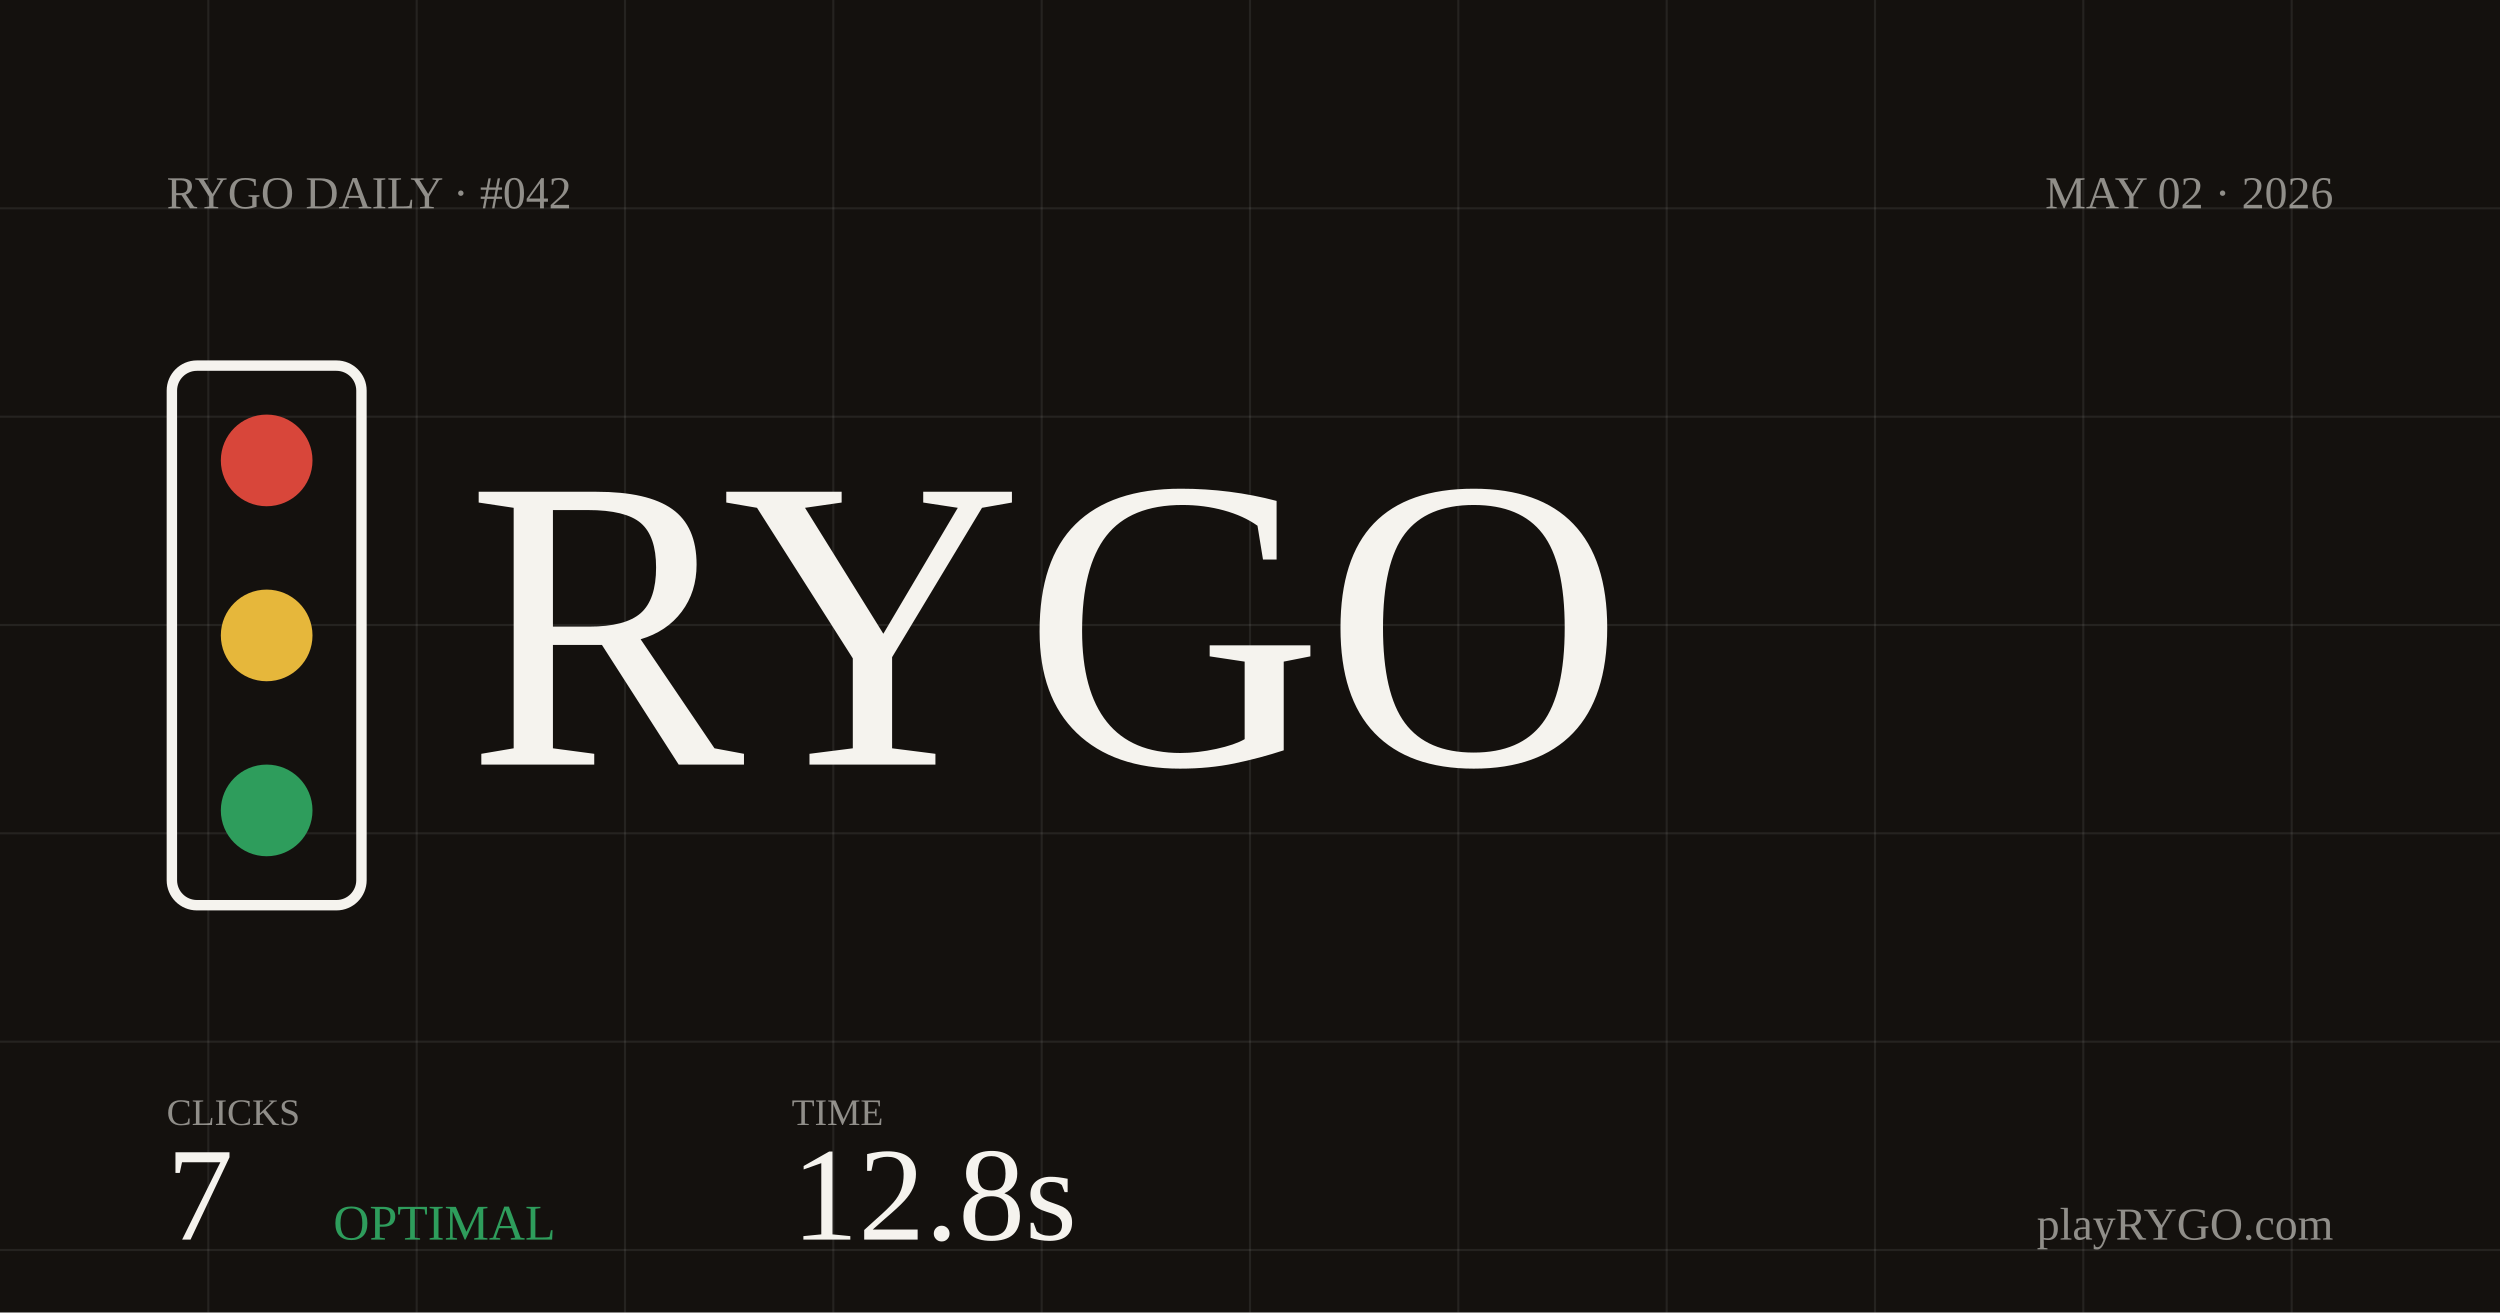
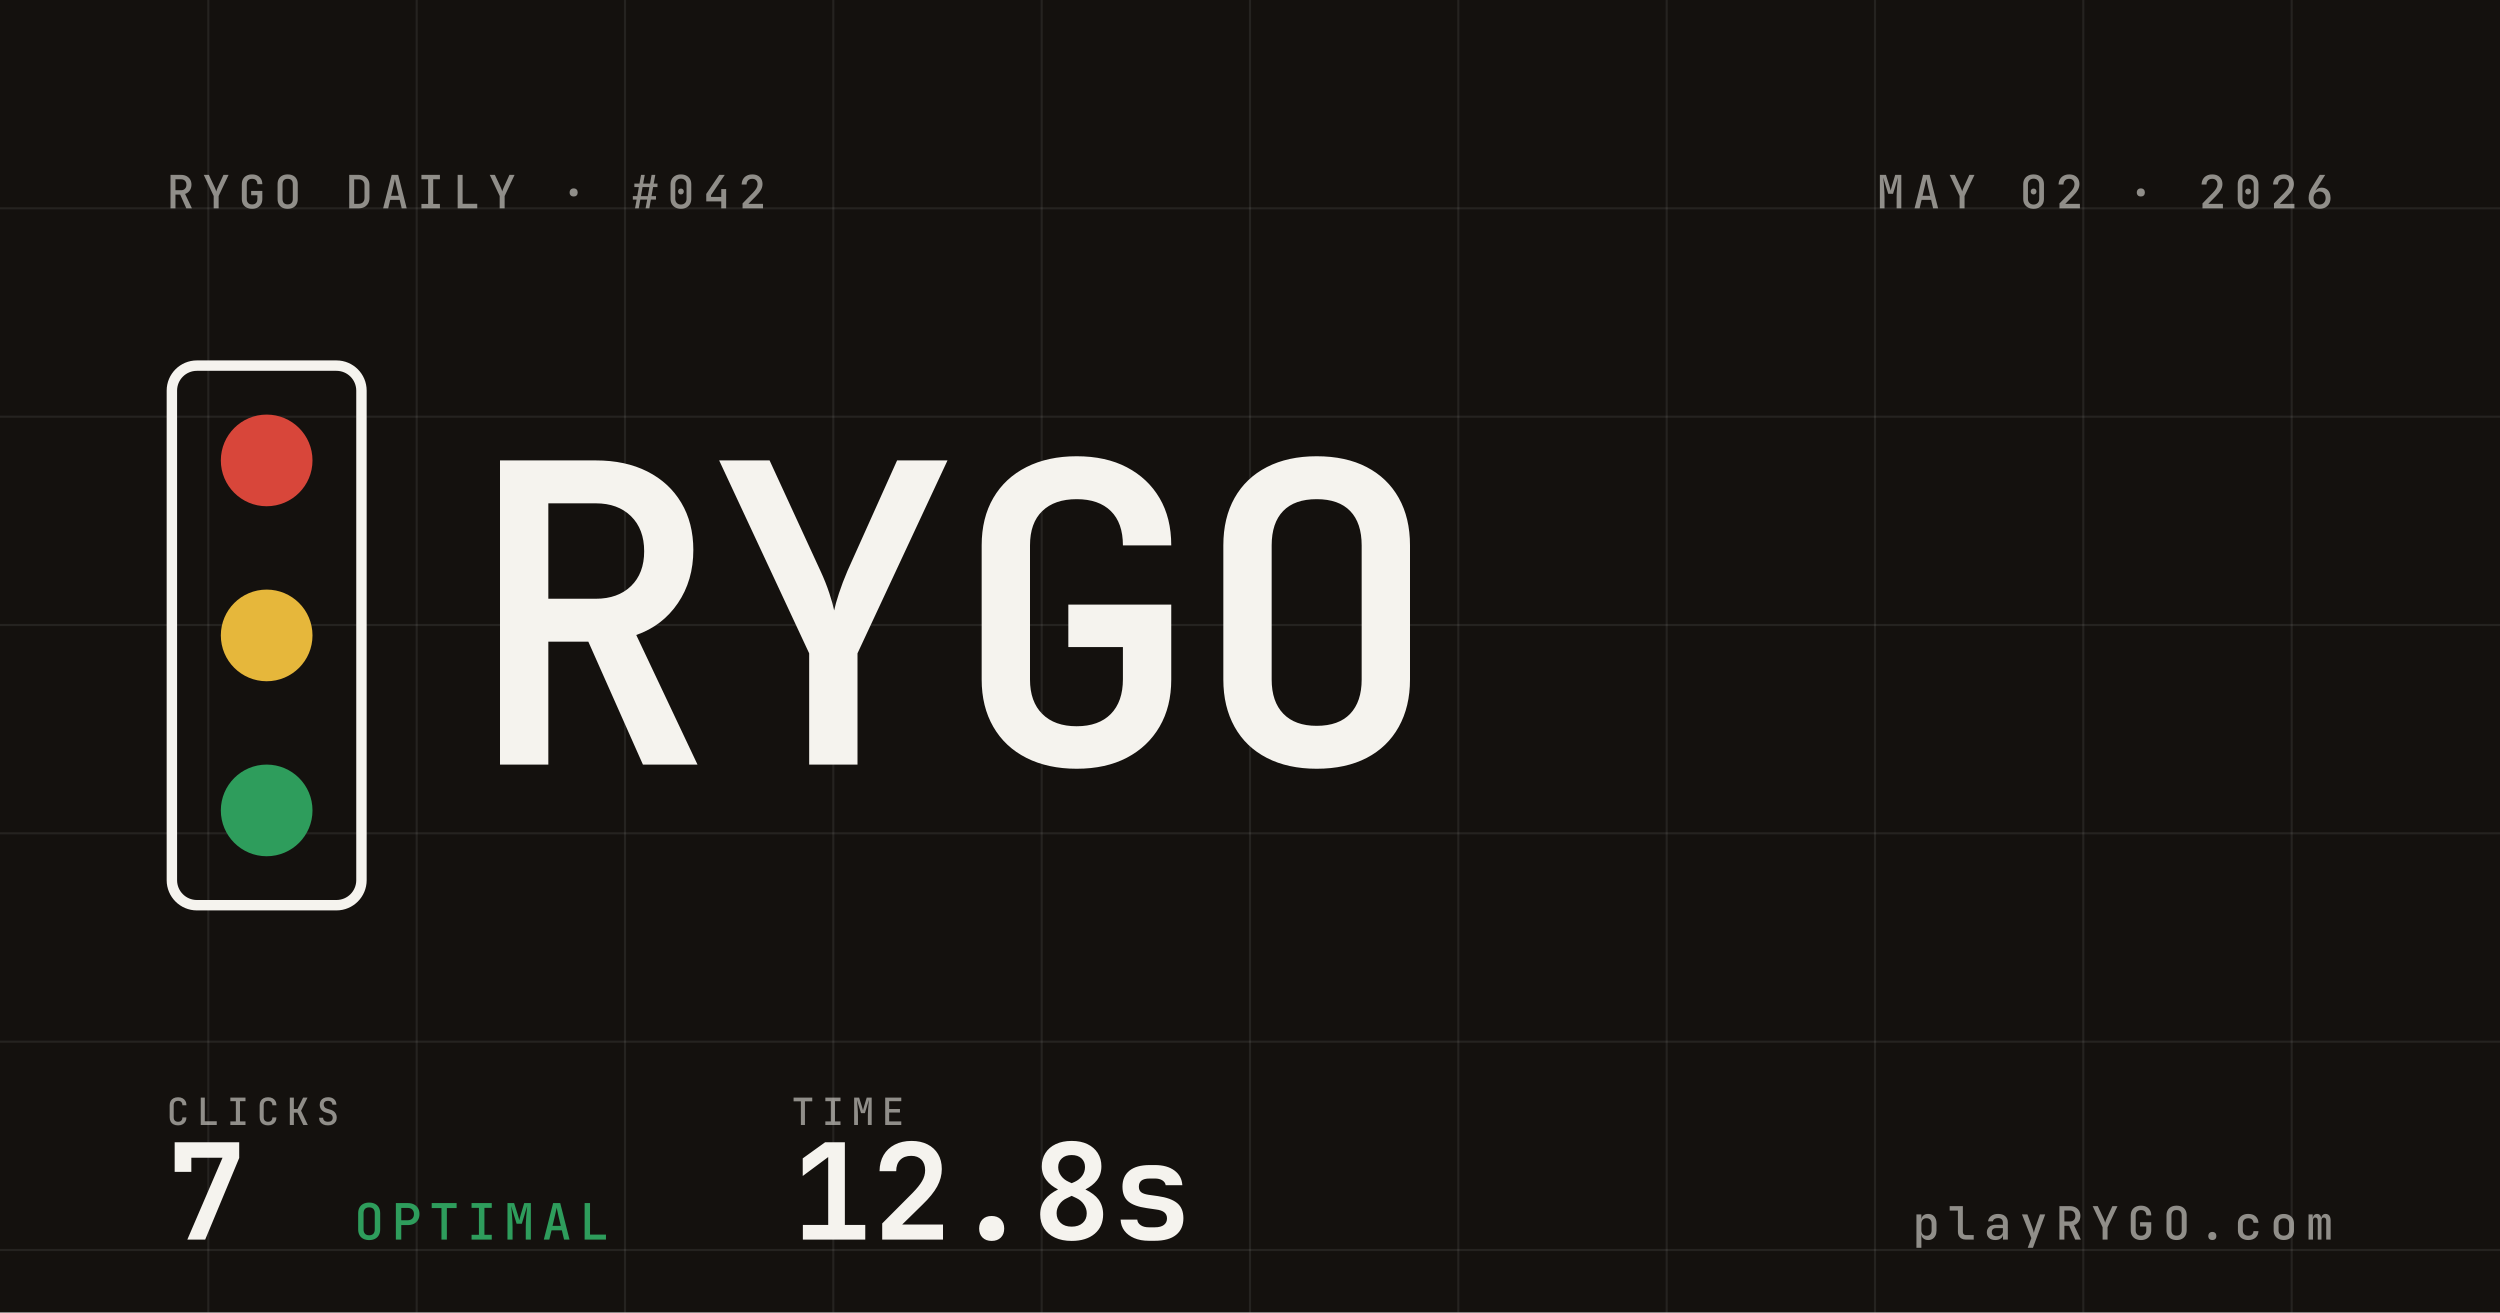
<svg xmlns="http://www.w3.org/2000/svg" viewBox="0 0 1200 630" width="1200" height="630">
  <rect width="1200" height="630" fill="#14110E" />
  <line x1="100" y1="0" x2="100" y2="630" stroke="rgba(245,243,238,0.08)" stroke-width="1" />
  <line x1="200" y1="0" x2="200" y2="630" stroke="rgba(245,243,238,0.08)" stroke-width="1" />
  <line x1="300" y1="0" x2="300" y2="630" stroke="rgba(245,243,238,0.08)" stroke-width="1" />
  <line x1="400" y1="0" x2="400" y2="630" stroke="rgba(245,243,238,0.08)" stroke-width="1" />
  <line x1="500" y1="0" x2="500" y2="630" stroke="rgba(245,243,238,0.08)" stroke-width="1" />
  <line x1="600" y1="0" x2="600" y2="630" stroke="rgba(245,243,238,0.08)" stroke-width="1" />
  <line x1="700" y1="0" x2="700" y2="630" stroke="rgba(245,243,238,0.08)" stroke-width="1" />
  <line x1="800" y1="0" x2="800" y2="630" stroke="rgba(245,243,238,0.08)" stroke-width="1" />
  <line x1="900" y1="0" x2="900" y2="630" stroke="rgba(245,243,238,0.08)" stroke-width="1" />
  <line x1="1000" y1="0" x2="1000" y2="630" stroke="rgba(245,243,238,0.08)" stroke-width="1" />
  <line x1="1100" y1="0" x2="1100" y2="630" stroke="rgba(245,243,238,0.08)" stroke-width="1" />
  <line x1="0" y1="100" x2="1200" y2="100" stroke="rgba(245,243,238,0.08)" stroke-width="1" />
  <line x1="0" y1="200" x2="1200" y2="200" stroke="rgba(245,243,238,0.08)" stroke-width="1" />
  <line x1="0" y1="300" x2="1200" y2="300" stroke="rgba(245,243,238,0.08)" stroke-width="1" />
  <line x1="0" y1="400" x2="1200" y2="400" stroke="rgba(245,243,238,0.08)" stroke-width="1" />
  <line x1="0" y1="500" x2="1200" y2="500" stroke="rgba(245,243,238,0.08)" stroke-width="1" />
  <line x1="0" y1="600" x2="1200" y2="600" stroke="rgba(245,243,238,0.08)" stroke-width="1" />
-   <text class="meta" x="80" y="100" font-size="22" fill="rgba(245,243,238,0.55)">RYGO DAILY · #042</text>
-   <text class="meta" text-anchor="end" x="1120" y="100" font-size="22" fill="rgba(245,243,238,0.55)">MAY 02 · 2026</text>
+   <path d="M84.224 100L81.848 100L81.848 83.940L86.886 83.940Q88.404 83.940 89.526 84.523Q90.648 85.106 91.275 86.162Q91.902 87.218 91.902 88.648L91.902 88.648Q91.902 90.254 91.077 91.431Q90.252 92.608 88.844 93.092L88.844 93.092L92.122 100L89.416 100L86.490 93.400L84.224 93.400L84.224 100ZM84.224 86.052L84.224 91.310L86.886 91.310Q88.074 91.310 88.778 90.595Q89.482 89.880 89.482 88.692L89.482 88.692Q89.482 87.460 88.778 86.756Q88.074 86.052 86.886 86.052L86.886 86.052L84.224 86.052Z M104.948 100L102.572 100L102.572 94.082L97.798 83.940L100.262 83.940L103.100 90.012Q103.386 90.606 103.562 91.123Q103.738 91.640 103.804 91.926L103.804 91.926Q103.848 91.640 104.035 91.123Q104.222 90.606 104.486 90.012L104.486 90.012L107.258 83.940L109.722 83.940L104.948 94.082L104.948 100Z M121.008 100.220L121.008 100.220Q119.512 100.220 118.401 99.659Q117.290 99.098 116.685 98.031Q116.080 96.964 116.080 95.534L116.080 95.534L116.080 88.406Q116.080 86.954 116.685 85.898Q117.290 84.842 118.401 84.281Q119.512 83.720 121.008 83.720L121.008 83.720Q122.504 83.720 123.604 84.292Q124.704 84.864 125.309 85.909Q125.914 86.954 125.914 88.406L125.914 88.406L123.538 88.406Q123.538 87.152 122.878 86.492Q122.218 85.832 121.008 85.832L121.008 85.832Q119.798 85.832 119.127 86.492Q118.456 87.152 118.456 88.384L118.456 88.384L118.456 95.534Q118.456 96.766 119.127 97.448Q119.798 98.130 121.008 98.130L121.008 98.130Q122.218 98.130 122.878 97.448Q123.538 96.766 123.538 95.534L123.538 95.534L123.538 93.730L120.546 93.730L120.546 91.640L125.914 91.640L125.914 95.534Q125.914 96.964 125.309 98.020Q124.704 99.076 123.604 99.648Q122.504 100.220 121.008 100.220Z M138.080 100.220L138.080 100.220Q136.584 100.220 135.495 99.659Q134.406 99.098 133.823 98.031Q133.240 96.964 133.240 95.534L133.240 95.534L133.240 88.406Q133.240 86.954 133.823 85.898Q134.406 84.842 135.495 84.281Q136.584 83.720 138.080 83.720L138.080 83.720Q139.576 83.720 140.665 84.281Q141.754 84.842 142.337 85.898Q142.920 86.954 142.920 88.384L142.920 88.384L142.920 95.534Q142.920 96.964 142.337 98.031Q141.754 99.098 140.665 99.659Q139.576 100.220 138.080 100.220ZM138.080 98.108L138.080 98.108Q139.290 98.108 139.917 97.437Q140.544 96.766 140.544 95.534L140.544 95.534L140.544 88.406Q140.544 87.152 139.917 86.492Q139.290 85.832 138.080 85.832L138.080 85.832Q136.892 85.832 136.254 86.492Q135.616 87.152 135.616 88.406L135.616 88.406L135.616 95.534Q135.616 96.766 136.254 97.437Q136.892 98.108 138.080 98.108Z  M172.114 100L167.626 100L167.626 83.940L172.114 83.940Q173.698 83.940 174.864 84.545Q176.030 85.150 176.679 86.250Q177.328 87.350 177.328 88.846L177.328 88.846L177.328 95.072Q177.328 96.546 176.679 97.668Q176.030 98.790 174.864 99.395Q173.698 100 172.114 100L172.114 100ZM170.002 86.096L170.002 97.844L172.114 97.844Q173.434 97.844 174.193 97.107Q174.952 96.370 174.952 95.072L174.952 95.072L174.952 88.846Q174.952 87.570 174.193 86.833Q173.434 86.096 172.114 86.096L172.114 86.096L170.002 86.096Z M186.326 100L183.906 100L187.998 83.940L191.122 83.940L195.214 100L192.816 100L191.848 95.930L187.294 95.930L186.326 100ZM188.834 89.308L187.734 93.972L191.386 93.972L190.286 89.330Q190.000 88.098 189.813 87.185Q189.626 86.272 189.560 85.942L189.560 85.942Q189.494 86.272 189.318 87.185Q189.142 88.098 188.834 89.308L188.834 89.308Z M211.164 100L202.276 100L202.276 97.888L205.510 97.888L205.510 86.052L202.276 86.052L202.276 83.940L211.164 83.940L211.164 86.052L207.930 86.052L207.930 97.888L211.164 97.888L211.164 100Z M229.072 100L219.678 100L219.678 83.940L222.054 83.940L222.054 97.822L229.072 97.822L229.072 100Z M242.228 100L239.852 100L239.852 94.082L235.078 83.940L237.542 83.940L240.380 90.012Q240.666 90.606 240.842 91.123Q241.018 91.640 241.084 91.926L241.084 91.926Q241.128 91.640 241.315 91.123Q241.502 90.606 241.766 90.012L241.766 90.012L244.538 83.940L247.002 83.940L242.228 94.082L242.228 100Z  M275.360 94.324L275.360 94.324Q274.480 94.324 273.952 93.807Q273.424 93.290 273.424 92.410L273.424 92.410Q273.424 91.508 273.952 90.969Q274.480 90.430 275.360 90.430L275.360 90.430Q276.262 90.430 276.779 90.969Q277.296 91.508 277.296 92.410L277.296 92.410Q277.296 93.290 276.779 93.807Q276.262 94.324 275.360 94.324Z  M306.600 100L304.818 100L305.588 95.798L303.762 95.798L303.762 94.148L305.874 94.148L306.644 89.792L304.488 89.792L304.488 88.142L306.952 88.142L307.700 83.940L309.482 83.940L308.712 88.142L312.012 88.142L312.760 83.940L314.542 83.940L313.772 88.142L315.598 88.142L315.598 89.792L313.486 89.792L312.716 94.148L314.872 94.148L314.872 95.798L312.408 95.798L311.660 100L309.878 100L310.648 95.798L307.348 95.798L306.600 100ZM308.426 89.792L307.656 94.148L310.934 94.148L311.704 89.792L308.426 89.792Z M326.840 100.220L326.840 100.220Q325.322 100.220 324.211 99.626Q323.100 99.032 322.484 97.965Q321.868 96.898 321.868 95.468L321.868 95.468L321.868 88.472Q321.868 87.020 322.473 85.964Q323.078 84.908 324.200 84.314Q325.322 83.720 326.840 83.720L326.840 83.720Q328.380 83.720 329.491 84.314Q330.602 84.908 331.207 85.964Q331.812 87.020 331.812 88.472L331.812 88.472L331.812 95.468Q331.812 96.898 331.196 97.965Q330.580 99.032 329.469 99.626Q328.358 100.220 326.840 100.220ZM326.840 98.174L326.840 98.174Q328.072 98.174 328.809 97.426Q329.546 96.678 329.546 95.468L329.546 95.468L329.546 88.472Q329.546 87.262 328.809 86.514Q328.072 85.766 326.840 85.766L326.840 85.766Q325.608 85.766 324.871 86.514Q324.134 87.262 324.134 88.472L324.134 88.472L324.134 95.468Q324.134 96.678 324.871 97.426Q325.608 98.174 326.840 98.174ZM326.840 93.334L326.840 93.334Q326.224 93.334 325.839 92.938Q325.454 92.542 325.454 91.904L325.454 91.904Q325.454 91.288 325.839 90.903Q326.224 90.518 326.840 90.518L326.840 90.518Q327.456 90.518 327.841 90.903Q328.226 91.288 328.226 91.904L328.226 91.904Q328.226 92.542 327.841 92.938Q327.456 93.334 326.840 93.334Z M348.554 100L346.200 100L346.200 96.656L339.006 96.656L339.006 93.092L345.254 83.940L347.894 83.940L341.294 93.664L341.294 94.522L346.200 94.522L346.200 90.760L348.554 90.760L348.554 100Z M366.242 100L356.430 100L356.430 97.646L361.402 92.520Q362.546 91.332 363.085 90.375Q363.624 89.418 363.624 88.472L363.624 88.472Q363.624 87.240 362.953 86.536Q362.282 85.832 361.116 85.832L361.116 85.832Q359.840 85.832 359.103 86.569Q358.366 87.306 358.366 88.582L358.366 88.582L355.990 88.582Q356.034 87.086 356.672 85.997Q357.310 84.908 358.454 84.314Q359.598 83.720 361.138 83.720L361.138 83.720Q362.612 83.720 363.712 84.292Q364.812 84.864 365.406 85.898Q366.000 86.932 366.000 88.340L366.000 88.340Q366.000 89.770 365.263 91.134Q364.526 92.498 362.854 94.170L362.854 94.170L359.224 97.844L366.242 97.844L366.242 100Z" fill="rgba(245,243,238,0.55)" />
+   <g transform="translate(900.88, 100)">
+     <path d="M3.696 0L1.452 0L1.452-16.060L4.378-16.060L5.984-10.912Q6.226-10.186 6.402-9.515Q6.578-8.844 6.644-8.514L6.644-8.514Q6.732-8.844 6.897-9.515Q7.062-10.186 7.282-10.912L7.282-10.912L8.822-16.060L11.748-16.060L11.748 0L9.504 0L9.504-5.412Q9.504-6.446 9.559-7.711Q9.614-8.976 9.724-10.263Q9.834-11.550 9.944-12.727Q10.054-13.904 10.142-14.784L10.142-14.784L7.766-6.974L5.478-6.974L3.058-14.784Q3.168-13.926 3.278-12.793Q3.388-11.660 3.476-10.384Q3.564-9.108 3.630-7.821Q3.696-6.534 3.696-5.412L3.696-5.412L3.696 0Z M20.526 0L18.106 0L22.198-16.060L25.322-16.060L29.414 0L27.016 0L26.048-4.070L21.494-4.070L20.526 0ZM23.034-10.692L21.934-6.028L25.586-6.028L24.486-10.670Q24.200-11.902 24.013-12.815Q23.826-13.728 23.760-14.058L23.760-14.058Q23.694-13.728 23.518-12.815Q23.342-11.902 23.034-10.692L23.034-10.692Z M42.108 0L39.732 0L39.732-5.918L34.958-16.060L37.422-16.060L40.260-9.988Q40.546-9.394 40.722-8.877Q40.898-8.360 40.964-8.074L40.964-8.074Q41.008-8.360 41.195-8.877Q41.382-9.394 41.646-9.988L41.646-9.988L44.418-16.060L46.882-16.060L42.108-5.918L42.108 0Z  M75.240 0.220L75.240 0.220Q73.722 0.220 72.611-0.374Q71.500-0.968 70.884-2.035Q70.268-3.102 70.268-4.532L70.268-4.532L70.268-11.528Q70.268-12.980 70.873-14.036Q71.478-15.092 72.600-15.686Q73.722-16.280 75.240-16.280L75.240-16.280Q76.780-16.280 77.891-15.686Q79.002-15.092 79.607-14.036Q80.212-12.980 80.212-11.528L80.212-11.528L80.212-4.532Q80.212-3.102 79.596-2.035Q78.980-0.968 77.869-0.374Q76.758 0.220 75.240 0.220ZM75.240-1.826L75.240-1.826Q76.472-1.826 77.209-2.574Q77.946-3.322 77.946-4.532L77.946-4.532L77.946-11.528Q77.946-12.738 77.209-13.486Q76.472-14.234 75.240-14.234L75.240-14.234Q74.008-14.234 73.271-13.486Q72.534-12.738 72.534-11.528L72.534-11.528L72.534-4.532Q72.534-3.322 73.271-2.574Q74.008-1.826 75.240-1.826ZM75.240-6.666L75.240-6.666Q74.624-6.666 74.239-7.062Q73.854-7.458 73.854-8.096L73.854-8.096Q73.854-8.712 74.239-9.097Q74.624-9.482 75.240-9.482L75.240-9.482Q75.856-9.482 76.241-9.097Q76.626-8.712 76.626-8.096L76.626-8.096Q76.626-7.458 76.241-7.062Q75.856-6.666 75.240-6.666Z M97.482 0L87.670 0L87.670-2.354L92.642-7.480Q93.786-8.668 94.325-9.625Q94.864-10.582 94.864-11.528L94.864-11.528Q94.864-12.760 94.193-13.464Q93.522-14.168 92.356-14.168L92.356-14.168Q91.080-14.168 90.343-13.431Q89.606-12.694 89.606-11.418L89.606-11.418L87.230-11.418Q87.274-12.914 87.912-14.003Q88.550-15.092 89.694-15.686Q90.838-16.280 92.378-16.280L92.378-16.280Q93.852-16.280 94.952-15.708Q96.052-15.136 96.646-14.102Q97.240-13.068 97.240-11.660L97.240-11.660Q97.240-10.230 96.503-8.866Q95.766-7.502 94.094-5.830L94.094-5.830L90.464-2.156L97.482-2.156L97.482 0Z  M126.720-5.676L126.720-5.676Q125.840-5.676 125.312-6.193Q124.784-6.710 124.784-7.590L124.784-7.590Q124.784-8.492 125.312-9.031Q125.840-9.570 126.720-9.570L126.720-9.570Q127.622-9.570 128.139-9.031Q128.656-8.492 128.656-7.590L128.656-7.590Q128.656-6.710 128.139-6.193Q127.622-5.676 126.720-5.676Z  M166.122 0L156.310 0L156.310-2.354L161.282-7.480Q162.426-8.668 162.965-9.625Q163.504-10.582 163.504-11.528L163.504-11.528Q163.504-12.760 162.833-13.464Q162.162-14.168 160.996-14.168L160.996-14.168Q159.720-14.168 158.983-13.431Q158.246-12.694 158.246-11.418L158.246-11.418L155.870-11.418Q155.914-12.914 156.552-14.003Q157.190-15.092 158.334-15.686Q159.478-16.280 161.018-16.280L161.018-16.280Q162.492-16.280 163.592-15.708Q164.692-15.136 165.286-14.102Q165.880-13.068 165.880-11.660L165.880-11.660Q165.880-10.230 165.143-8.866Q164.406-7.502 162.734-5.830L162.734-5.830L159.104-2.156L166.122-2.156L166.122 0Z M178.200 0.220L178.200 0.220Q176.682 0.220 175.571-0.374Q174.460-0.968 173.844-2.035Q173.228-3.102 173.228-4.532L173.228-4.532L173.228-11.528Q173.228-12.980 173.833-14.036Q174.438-15.092 175.560-15.686Q176.682-16.280 178.200-16.280L178.200-16.280Q179.740-16.280 180.851-15.686Q181.962-15.092 182.567-14.036Q183.172-12.980 183.172-11.528L183.172-11.528L183.172-4.532Q183.172-3.102 182.556-2.035Q181.940-0.968 180.829-0.374Q179.718 0.220 178.200 0.220ZM178.200-1.826L178.200-1.826Q179.432-1.826 180.169-2.574Q180.906-3.322 180.906-4.532L180.906-4.532L180.906-11.528Q180.906-12.738 180.169-13.486Q179.432-14.234 178.200-14.234L178.200-14.234Q176.968-14.234 176.231-13.486Q175.494-12.738 175.494-11.528L175.494-11.528L175.494-4.532Q175.494-3.322 176.231-2.574Q176.968-1.826 178.200-1.826ZM178.200-6.666L178.200-6.666Q177.584-6.666 177.199-7.062Q176.814-7.458 176.814-8.096L176.814-8.096Q176.814-8.712 177.199-9.097Q177.584-9.482 178.200-9.482L178.200-9.482Q178.816-9.482 179.201-9.097Q179.586-8.712 179.586-8.096L179.586-8.096Q179.586-7.458 179.201-7.062Q178.816-6.666 178.200-6.666Z M200.442 0L190.630 0L190.630-2.354L195.602-7.480Q196.746-8.668 197.285-9.625Q197.824-10.582 197.824-11.528L197.824-11.528Q197.824-12.760 197.153-13.464Q196.482-14.168 195.316-14.168L195.316-14.168Q194.040-14.168 193.303-13.431Q192.566-12.694 192.566-11.418L192.566-11.418L190.190-11.418Q190.234-12.914 190.872-14.003Q191.510-15.092 192.654-15.686Q193.798-16.280 195.338-16.280L195.338-16.280Q196.812-16.280 197.912-15.708Q199.012-15.136 199.606-14.102Q200.200-13.068 200.200-11.660L200.200-11.660Q200.200-10.230 199.463-8.866Q198.726-7.502 197.054-5.830L197.054-5.830L193.424-2.156L200.442-2.156L200.442 0Z M212.542 0.220L212.542 0.220Q210.958 0.220 209.770-0.440Q208.582-1.100 207.922-2.299Q207.262-3.498 207.262-5.060L207.262-5.060Q207.262-6.248 207.625-7.447Q207.988-8.646 208.670-9.746L208.670-9.746L212.586-16.060L215.226-16.060L210.562-8.668L210.672-8.602Q211.112-9.240 211.849-9.581Q212.586-9.922 213.488-9.922L213.488-9.922Q214.786-9.922 215.754-9.306Q216.722-8.690 217.250-7.579Q217.778-6.468 217.778-4.950L217.778-4.950Q217.778-3.410 217.118-2.244Q216.458-1.078 215.292-0.429Q214.126 0.220 212.542 0.220ZM212.520-1.826L212.520-1.826Q213.840-1.826 214.632-2.684Q215.424-3.542 215.424-4.950L215.424-4.950Q215.424-6.358 214.632-7.216Q213.840-8.074 212.520-8.074L212.520-8.074Q211.200-8.074 210.408-7.216Q209.616-6.358 209.616-4.950L209.616-4.950Q209.616-3.542 210.408-2.684Q211.200-1.826 212.520-1.826Z" fill="rgba(245,243,238,0.55)" />
+   </g>
  <g transform="translate(80, 173)">
    <svg viewBox="0 0 48 132" width="96" height="264">
      <rect x="1.25" y="1.25" width="45.5" height="129.5" rx="6" ry="6" fill="none" stroke="#F5F3EE" stroke-width="2.5" />
      <circle cx="24" cy="24" r="11" fill="#D8463A" />
      <circle cx="24" cy="66" r="11" fill="#E6B73B" />
      <circle cx="24" cy="108" r="11" fill="#2E9D5C" />
    </svg>
  </g>
-   <text class="wm" x="224" y="367" font-size="200" fill="#F5F3EE">RYGO</text>
-   <text class="meta" x="80" y="540" font-size="18" fill="rgba(245,243,238,0.55)">CLICKS</text>
-   <text class="stat" x="80" y="595" font-size="64" fill="#F5F3EE">7</text>
-   <text class="meta" x="160" y="595" font-size="24" fill="#2E9D5C">OPTIMAL</text>
-   <text class="meta" x="380" y="540" font-size="18" fill="rgba(245,243,238,0.55)">TIME</text>
-   <text class="stat" x="380" y="595" font-size="64" fill="#F5F3EE">12.8s</text>
-   <text class="meta" text-anchor="end" x="1120" y="595" font-size="22" fill="rgba(245,243,238,0.55)">playRYGO.com</text>
+   <path d="M263.200 367L240 367L240 221L286 221Q300.200 221 310.700 226.300Q321.200 231.600 327 241.300Q332.800 251 332.800 264L332.800 264Q332.800 278.600 325.400 289.500Q318 300.400 305.400 304.800L305.400 304.800L334.800 367L308.600 367L282.400 308L263.200 308L263.200 367ZM263.200 241.600L263.200 287.400L286 287.400Q296.600 287.400 302.900 281.300Q309.200 275.200 309.200 264.600L309.200 264.600Q309.200 254 302.900 247.800Q296.600 241.600 286 241.600L286 241.600L263.200 241.600Z M411.600 367L388.400 367L388.400 313.600L345.200 221L369.400 221L393.800 274Q396.400 279.600 398.100 284.800Q399.800 290 400.400 293L400.400 293Q401 290 402.700 284.800Q404.400 279.600 406.800 274L406.800 274L430.600 221L454.800 221L411.600 313.600L411.600 367Z M516.800 369L516.800 369Q503 369 492.700 363.800Q482.400 358.600 476.800 348.900Q471.200 339.200 471.200 326.200L471.200 326.200L471.200 261.800Q471.200 248.600 476.800 239Q482.400 229.400 492.700 224.200Q503 219 516.800 219L516.800 219Q530.800 219 540.900 224.300Q551 229.600 556.600 239.100Q562.200 248.600 562.200 261.800L562.200 261.800L539 261.800Q539 251 533.200 245.300Q527.400 239.600 516.800 239.600L516.800 239.600Q506.200 239.600 500.300 245.300Q494.400 251 494.400 261.800L494.400 261.800L494.400 326.200Q494.400 336.800 500.300 342.700Q506.200 348.600 516.800 348.600L516.800 348.600Q527.400 348.600 533.200 342.700Q539 336.800 539 326L539 326L539 310.600L512.800 310.600L512.800 290.200L562.200 290.200L562.200 326.200Q562.200 339.200 556.600 348.800Q551 358.400 540.900 363.700Q530.800 369 516.800 369Z M632 369L632 369Q618.200 369 608.100 363.800Q598 358.600 592.600 348.900Q587.200 339.200 587.200 326.200L587.200 326.200L587.200 261.800Q587.200 248.600 592.600 239Q598 229.400 608.100 224.200Q618.200 219 632 219L632 219Q646 219 656 224.200Q666 229.400 671.400 239Q676.800 248.600 676.800 261.800L676.800 261.800L676.800 326.200Q676.800 339.200 671.400 348.900Q666 358.600 656 363.800Q646 369 632 369ZM632 348.400L632 348.400Q642.600 348.400 648.100 342.600Q653.600 336.800 653.600 326.200L653.600 326.200L653.600 261.800Q653.600 251 648.100 245.300Q642.600 239.600 632 239.600L632 239.600Q621.400 239.600 615.900 245.300Q610.400 251 610.400 261.800L610.400 261.800L610.400 326.200Q610.400 336.800 616 342.600Q621.600 348.400 632 348.400Z" fill="#F5F3EE" />
+   <path d="M85.472 540.180L85.472 540.180Q84.248 540.180 83.339 539.721Q82.430 539.262 81.935 538.389Q81.440 537.516 81.440 536.346L81.440 536.346L81.440 530.514Q81.440 529.326 81.935 528.462Q82.430 527.598 83.339 527.139Q84.248 526.680 85.472 526.680L85.472 526.680Q86.696 526.680 87.596 527.148Q88.496 527.616 88.991 528.471Q89.486 529.326 89.486 530.514L89.486 530.514L87.542 530.514Q87.542 529.488 87.002 528.948Q86.462 528.408 85.472 528.408L85.472 528.408Q84.482 528.408 83.933 528.948Q83.384 529.488 83.384 530.496L83.384 530.496L83.384 536.346Q83.384 537.354 83.933 537.903Q84.482 538.452 85.472 538.452L85.472 538.452Q86.462 538.452 87.002 537.903Q87.542 537.354 87.542 536.346L87.542 536.346L89.486 536.346Q89.486 537.516 88.991 538.380Q88.496 539.244 87.596 539.712Q86.696 540.180 85.472 540.180Z M104.048 540L96.362 540L96.362 526.860L98.306 526.860L98.306 538.218L104.048 538.218L104.048 540Z M117.836 540L110.564 540L110.564 538.272L113.210 538.272L113.210 528.588L110.564 528.588L110.564 526.860L117.836 526.860L117.836 528.588L115.190 528.588L115.190 538.272L117.836 538.272L117.836 540Z M128.672 540.180L128.672 540.180Q127.448 540.180 126.539 539.721Q125.630 539.262 125.135 538.389Q124.640 537.516 124.640 536.346L124.640 536.346L124.640 530.514Q124.640 529.326 125.135 528.462Q125.630 527.598 126.539 527.139Q127.448 526.680 128.672 526.680L128.672 526.680Q129.896 526.680 130.796 527.148Q131.696 527.616 132.191 528.471Q132.686 529.326 132.686 530.514L132.686 530.514L130.742 530.514Q130.742 529.488 130.202 528.948Q129.662 528.408 128.672 528.408L128.672 528.408Q127.682 528.408 127.133 528.948Q126.584 529.488 126.584 530.496L126.584 530.496L126.584 536.346Q126.584 537.354 127.133 537.903Q127.682 538.452 128.672 538.452L128.672 538.452Q129.662 538.452 130.202 537.903Q130.742 537.354 130.742 536.346L130.742 536.346L132.686 536.346Q132.686 537.516 132.191 538.380Q131.696 539.244 130.796 539.712Q129.896 540.180 128.672 540.180Z M141.056 540L139.112 540L139.112 526.860L141.056 526.860L141.056 532.332L142.802 532.332L145.484 526.860L147.608 526.860L144.512 533.160L147.752 540L145.574 540L142.766 534.078L141.056 534.078L141.056 540Z M157.454 540.180L157.454 540.180Q156.122 540.180 155.168 539.739Q154.214 539.298 153.692 538.479Q153.170 537.660 153.170 536.526L153.170 536.526L155.096 536.526Q155.096 537.426 155.726 537.939Q156.356 538.452 157.472 538.452L157.472 538.452Q158.516 538.452 159.110 537.948Q159.704 537.444 159.704 536.562L159.704 536.562Q159.704 535.824 159.299 535.284Q158.894 534.744 158.138 534.546L158.138 534.546L156.482 534.060Q155.042 533.646 154.259 532.647Q153.476 531.648 153.476 530.262L153.476 530.262Q153.476 529.182 153.962 528.372Q154.448 527.562 155.348 527.112Q156.248 526.662 157.472 526.662L157.472 526.662Q159.272 526.662 160.361 527.634Q161.450 528.606 161.468 530.244L161.468 530.244L159.524 530.244Q159.524 529.380 158.975 528.885Q158.426 528.390 157.436 528.390L157.436 528.390Q156.482 528.390 155.942 528.849Q155.402 529.308 155.402 530.136L155.402 530.136Q155.402 530.874 155.807 531.414Q156.212 531.954 156.968 532.170L156.968 532.170L158.642 532.674Q160.082 533.070 160.856 534.078Q161.630 535.086 161.630 536.490L161.630 536.490Q161.630 537.588 161.108 538.425Q160.586 539.262 159.650 539.721Q158.714 540.180 157.454 540.180Z" fill="rgba(245,243,238,0.55)" />
+   <path d="M98.496 595L89.920 595L106.816 555.704L91.840 555.704L91.840 562.488L83.840 562.488L83.840 548.280L114.816 548.280L114.816 555.832L98.496 595Z" fill="#F5F3EE" />
+   <path d="M177.200 595.240L177.200 595.240Q175.568 595.240 174.380 594.628Q173.192 594.016 172.556 592.852Q171.920 591.688 171.920 590.128L171.920 590.128L171.920 582.352Q171.920 580.768 172.556 579.616Q173.192 578.464 174.380 577.852Q175.568 577.240 177.200 577.240L177.200 577.240Q178.832 577.240 180.020 577.852Q181.208 578.464 181.844 579.616Q182.480 580.768 182.480 582.328L182.480 582.328L182.480 590.128Q182.480 591.688 181.844 592.852Q181.208 594.016 180.020 594.628Q178.832 595.240 177.200 595.240ZM177.200 592.936L177.200 592.936Q178.520 592.936 179.204 592.204Q179.888 591.472 179.888 590.128L179.888 590.128L179.888 582.352Q179.888 580.984 179.204 580.264Q178.520 579.544 177.200 579.544L177.200 579.544Q175.904 579.544 175.208 580.264Q174.512 580.984 174.512 582.352L174.512 582.352L174.512 590.128Q174.512 591.472 175.208 592.204Q175.904 592.936 177.200 592.936Z M192.608 595L190.016 595L190.016 577.480L195.752 577.480Q197.456 577.480 198.716 578.128Q199.976 578.776 200.660 579.964Q201.344 581.152 201.344 582.760L201.344 582.760Q201.344 584.344 200.648 585.544Q199.952 586.744 198.704 587.392Q197.456 588.040 195.752 588.040L195.752 588.040L192.608 588.040L192.608 595ZM192.608 579.808L192.608 585.712L195.752 585.712Q197.096 585.712 197.900 584.908Q198.704 584.104 198.704 582.760L198.704 582.760Q198.704 581.392 197.900 580.600Q197.096 579.808 195.752 579.808L195.752 579.808L192.608 579.808Z M214.496 595L211.904 595L211.904 579.856L207.224 579.856L207.224 577.456L219.176 577.456L219.176 579.856L214.496 579.856L214.496 595Z M236.048 595L226.352 595L226.352 592.696L229.880 592.696L229.880 579.784L226.352 579.784L226.352 577.480L236.048 577.480L236.048 579.784L232.520 579.784L232.520 592.696L236.048 592.696L236.048 595Z M246.032 595L243.584 595L243.584 577.480L246.776 577.480L248.528 583.096Q248.792 583.888 248.984 584.620Q249.176 585.352 249.248 585.712L249.248 585.712Q249.344 585.352 249.524 584.620Q249.704 583.888 249.944 583.096L249.944 583.096L251.624 577.480L254.816 577.480L254.816 595L252.368 595L252.368 589.096Q252.368 587.968 252.428 586.588Q252.488 585.208 252.608 583.804Q252.728 582.400 252.848 581.116Q252.968 579.832 253.064 578.872L253.064 578.872L250.472 587.392L247.976 587.392L245.336 578.872Q245.456 579.808 245.576 581.044Q245.696 582.280 245.792 583.672Q245.888 585.064 245.960 586.468Q246.032 587.872 246.032 589.096L246.032 589.096L246.032 595Z M263.672 595L261.032 595L265.496 577.480L268.904 577.480L273.368 595L270.752 595L269.696 590.560L264.728 590.560L263.672 595ZM266.408 583.336L265.208 588.424L269.192 588.424L267.992 583.360Q267.680 582.016 267.476 581.020Q267.272 580.024 267.200 579.664L267.200 579.664Q267.128 580.024 266.936 581.020Q266.744 582.016 266.408 583.336L266.408 583.336Z M290.864 595L280.616 595L280.616 577.480L283.208 577.480L283.208 592.624L290.864 592.624L290.864 595Z" fill="#2E9D5C" />
+   <path d="M386.372 540L384.428 540L384.428 528.642L380.918 528.642L380.918 526.842L389.882 526.842L389.882 528.642L386.372 528.642L386.372 540Z M403.436 540L396.164 540L396.164 538.272L398.810 538.272L398.810 528.588L396.164 528.588L396.164 526.860L403.436 526.860L403.436 528.588L400.790 528.588L400.790 538.272L403.436 538.272L403.436 540Z M411.824 540L409.988 540L409.988 526.860L412.382 526.860L413.696 531.072Q413.894 531.666 414.038 532.215Q414.182 532.764 414.236 533.034L414.236 533.034Q414.308 532.764 414.443 532.215Q414.578 531.666 414.758 531.072L414.758 531.072L416.018 526.860L418.412 526.860L418.412 540L416.576 540L416.576 535.572Q416.576 534.726 416.621 533.691Q416.666 532.656 416.756 531.603Q416.846 530.550 416.936 529.587Q417.026 528.624 417.098 527.904L417.098 527.904L415.154 534.294L413.282 534.294L411.302 527.904Q411.392 528.606 411.482 529.533Q411.572 530.460 411.644 531.504Q411.716 532.548 411.770 533.601Q411.824 534.654 411.824 535.572L411.824 535.572L411.824 540Z M432.614 540L424.892 540L424.892 526.860L432.614 526.860L432.614 528.588L426.800 528.588L426.800 532.314L431.984 532.314L431.984 534.024L426.800 534.024L426.800 538.272L432.614 538.272L432.614 540Z" fill="rgba(245,243,238,0.55)" />
+   <path d="M415.328 595L385.376 595L385.376 587.960L397.536 587.960L397.536 555.384L385.312 564.472L385.312 556.024L396.064 548.280L405.536 548.280L405.536 587.960L415.328 587.960L415.328 595Z M452.640 595L423.456 595L423.456 587.256L438.048 572.600Q441.120 569.464 442.592 566.936Q444.064 564.408 444.064 561.720L444.064 561.720Q444.064 558.456 442.272 556.632Q440.480 554.808 437.408 554.808L437.408 554.808Q434.016 554.808 432.096 556.760Q430.176 558.712 430.176 562.168L430.176 562.168L422.176 562.168Q422.240 557.688 424.128 554.456Q426.016 551.224 429.472 549.432Q432.928 547.640 437.536 547.640L437.536 547.640Q441.952 547.640 445.216 549.304Q448.480 550.968 450.272 553.976Q452.064 556.984 452.064 561.144L452.064 561.144Q452.064 565.432 449.856 569.496Q447.648 573.560 442.784 578.232L442.784 578.232L433.056 587.768L452.640 587.768L452.640 595Z M476.000 595.640L476.000 595.640Q473.248 595.640 471.616 594.040Q469.984 592.440 469.984 589.688L469.984 589.688Q469.984 586.936 471.616 585.304Q473.248 583.672 476.000 583.672L476.000 583.672Q478.752 583.672 480.384 585.304Q482.016 586.936 482.016 589.688L482.016 589.688Q482.016 592.440 480.384 594.040Q478.752 595.640 476.000 595.640Z M514.400 595.640L514.400 595.640Q509.792 595.640 506.400 594.072Q503.008 592.504 501.152 589.624Q499.296 586.744 499.296 582.904L499.296 582.904Q499.296 578.680 501.664 575.672L501.664 575.672Q503.840 572.920 507.872 570.936L507.872 570.936Q504.288 569.080 502.368 566.584L502.368 566.584Q500.064 563.768 500.064 559.800L500.064 559.800Q500.064 556.216 501.792 553.464Q503.520 550.712 506.752 549.176Q509.984 547.640 514.400 547.640Q518.816 547.640 521.984 549.176Q525.152 550.712 526.912 553.464Q528.672 556.216 528.672 559.800L528.672 559.800Q528.672 563.832 526.432 566.648L526.432 566.648Q524.512 569.080 520.992 570.936L520.992 570.936Q525.280 573.048 527.264 575.736L527.264 575.736Q529.504 578.808 529.504 582.904L529.504 582.904Q529.504 588.792 525.440 592.216Q521.376 595.640 514.400 595.640ZM514.400 588.792L514.400 588.792Q517.728 588.792 519.680 587.032Q521.632 585.272 521.632 582.392L521.632 582.392Q521.632 580.152 520.288 578.136Q518.944 576.120 516.576 575.032L516.576 575.032L514.400 574.008L512.160 575.096Q509.856 576.120 508.512 578.104Q507.168 580.088 507.168 582.328L507.168 582.328Q507.168 585.208 509.120 587Q511.072 588.792 514.400 588.792ZM512.864 567.224L514.400 567.928L515.872 567.288Q518.176 566.200 519.488 564.344Q520.800 562.488 520.800 560.184L520.800 560.184Q520.800 557.560 519.072 555.992Q517.344 554.424 514.400 554.424Q511.456 554.424 509.696 556.024Q507.936 557.624 507.936 560.248L507.936 560.248Q507.936 562.488 509.280 564.344Q510.624 566.200 512.864 567.224L512.864 567.224Z M554.272 595.576L551.456 595.576Q547.424 595.576 544.416 594.296Q541.408 593.016 539.712 590.744Q538.016 588.472 537.888 585.400L537.888 585.400L545.888 585.400Q546.016 587.064 547.520 588.088Q549.024 589.112 551.456 589.112L551.456 589.112L554.272 589.112Q557.216 589.112 558.688 587.960Q560.160 586.808 560.160 584.824L560.160 584.824Q560.160 582.968 558.848 581.912Q557.536 580.856 554.784 580.536L554.784 580.536L550.432 579.896Q544.416 579.064 541.600 576.696Q538.784 574.328 538.784 569.592L538.784 569.592Q538.784 564.664 542.112 561.944Q545.440 559.224 551.904 559.224L551.904 559.224L554.336 559.224Q560.224 559.224 563.744 561.848Q567.264 564.472 567.520 568.888L567.520 568.888L559.520 568.888Q559.328 567.480 557.952 566.584Q556.576 565.688 554.336 565.688L554.336 565.688L551.904 565.688Q549.152 565.688 547.904 566.680Q546.656 567.672 546.656 569.592L546.656 569.592Q546.656 571.384 547.744 572.248Q548.832 573.112 551.264 573.496L551.264 573.496L555.808 574.136Q562.080 575.032 565.056 577.496Q568.032 579.960 568.032 584.760L568.032 584.760Q568.032 589.880 564.544 592.728Q561.056 595.576 554.272 595.576L554.272 595.576Z" fill="#F5F3EE" />
+   <g transform="translate(918.04, 595)">
+     <path d="M4.224 3.960L1.848 3.960L1.848-12.100L4.202-12.100L4.202-9.790L4.246-9.790Q4.378-10.846 5.104-11.506L5.104-11.506Q5.984-12.320 7.480-12.320L7.480-12.320Q9.306-12.320 10.395-11.099Q11.484-9.878 11.484-7.766L11.484-7.766L11.484-4.356Q11.484-2.948 10.989-1.925Q10.494-0.902 9.603-0.341Q8.712 0.220 7.480 0.220L7.480 0.220Q6.006 0.220 5.104-0.616L5.104-0.616Q4.378-1.254 4.246-2.310L4.246-2.310L4.158-2.310L4.224 0.506L4.224 3.960ZM6.666-1.848L6.666-1.848Q7.832-1.848 8.481-2.519Q9.130-3.190 9.130-4.466L9.130-4.466L9.130-7.634Q9.130-8.910 8.481-9.581Q7.832-10.252 6.666-10.252L6.666-10.252Q5.544-10.252 4.884-9.559Q4.224-8.866 4.224-7.634L4.224-7.634L4.224-4.466Q4.224-3.234 4.884-2.541Q5.544-1.848 6.666-1.848Z M29.348 0L25.498 0Q24.376 0 23.540-0.451Q22.704-0.902 22.231-1.738Q21.758-2.574 21.758-3.674L21.758-3.674L21.758-13.904L17.798-13.904L17.798-16.060L24.134-16.060L24.134-3.674Q24.134-2.970 24.530-2.563Q24.926-2.156 25.608-2.156L25.608-2.156L29.348-2.156L29.348 0Z M39.710 0.220L39.710 0.220Q37.818 0.220 36.729-0.759Q35.640-1.738 35.640-3.432L35.640-3.432Q35.640-5.148 36.795-6.127Q37.950-7.106 39.974-7.106L39.974-7.106L43.340-7.106L43.340-8.228Q43.340-9.218 42.724-9.768Q42.108-10.318 40.986-10.318L40.986-10.318Q39.996-10.318 39.336-9.889Q38.676-9.460 38.566-8.756L38.566-8.756L36.234-8.756Q36.432-10.384 37.741-11.352Q39.050-12.320 41.052-12.320L41.052-12.320Q43.208-12.320 44.462-11.231Q45.716-10.142 45.716-8.272L45.716-8.272L45.716 0L43.406 0L43.406-2.222L43.384-2.222Q43.230-1.210 42.394-0.572L42.394-0.572Q41.382 0.220 39.710 0.220ZM40.414-1.606L40.414-1.606Q41.690-1.606 42.515-2.255Q43.340-2.904 43.340-3.916L43.340-3.916L43.340-5.500L40.018-5.500Q39.094-5.500 38.555-4.994Q38.016-4.488 38.016-3.608L38.016-3.608Q38.016-2.684 38.654-2.145Q39.292-1.606 40.414-1.606Z M57.772 3.960L55.264 3.960L57.002-0.704L52.492-12.100L55.110-12.100L57.640-5.280Q57.794-4.840 57.948-4.224Q58.102-3.608 58.212-3.212L58.212-3.212Q58.300-3.608 58.454-4.224Q58.608-4.840 58.762-5.280L58.762-5.280L61.138-12.100L63.668-12.100L57.772 3.960Z M72.864 0L70.488 0L70.488-16.060L75.526-16.060Q77.044-16.060 78.166-15.477Q79.288-14.894 79.915-13.838Q80.542-12.782 80.542-11.352L80.542-11.352Q80.542-9.746 79.717-8.569Q78.892-7.392 77.484-6.908L77.484-6.908L80.762 0L78.056 0L75.130-6.600L72.864-6.600L72.864 0ZM72.864-13.948L72.864-8.690L75.526-8.690Q76.714-8.690 77.418-9.405Q78.122-10.120 78.122-11.308L78.122-11.308Q78.122-12.540 77.418-13.244Q76.714-13.948 75.526-13.948L75.526-13.948L72.864-13.948Z M93.588 0L91.212 0L91.212-5.918L86.438-16.060L88.902-16.060L91.740-9.988Q92.026-9.394 92.202-8.877Q92.378-8.360 92.444-8.074L92.444-8.074Q92.488-8.360 92.675-8.877Q92.862-9.394 93.126-9.988L93.126-9.988L95.898-16.060L98.362-16.060L93.588-5.918L93.588 0Z M109.648 0.220L109.648 0.220Q108.152 0.220 107.041-0.341Q105.930-0.902 105.325-1.969Q104.720-3.036 104.720-4.466L104.720-4.466L104.720-11.594Q104.720-13.046 105.325-14.102Q105.930-15.158 107.041-15.719Q108.152-16.280 109.648-16.280L109.648-16.280Q111.144-16.280 112.244-15.708Q113.344-15.136 113.949-14.091Q114.554-13.046 114.554-11.594L114.554-11.594L112.178-11.594Q112.178-12.848 111.518-13.508Q110.858-14.168 109.648-14.168L109.648-14.168Q108.438-14.168 107.767-13.508Q107.096-12.848 107.096-11.616L107.096-11.616L107.096-4.466Q107.096-3.234 107.767-2.552Q108.438-1.870 109.648-1.870L109.648-1.870Q110.858-1.870 111.518-2.552Q112.178-3.234 112.178-4.466L112.178-4.466L112.178-6.270L109.186-6.270L109.186-8.360L114.554-8.360L114.554-4.466Q114.554-3.036 113.949-1.980Q113.344-0.924 112.244-0.352Q111.144 0.220 109.648 0.220Z M126.720 0.220L126.720 0.220Q125.224 0.220 124.135-0.341Q123.046-0.902 122.463-1.969Q121.880-3.036 121.880-4.466L121.880-4.466L121.880-11.594Q121.880-13.046 122.463-14.102Q123.046-15.158 124.135-15.719Q125.224-16.280 126.720-16.280L126.720-16.280Q128.216-16.280 129.305-15.719Q130.394-15.158 130.977-14.102Q131.560-13.046 131.560-11.616L131.560-11.616L131.560-4.466Q131.560-3.036 130.977-1.969Q130.394-0.902 129.305-0.341Q128.216 0.220 126.720 0.220ZM126.720-1.892L126.720-1.892Q127.930-1.892 128.557-2.563Q129.184-3.234 129.184-4.466L129.184-4.466L129.184-11.594Q129.184-12.848 128.557-13.508Q127.930-14.168 126.720-14.168L126.720-14.168Q125.532-14.168 124.894-13.508Q124.256-12.848 124.256-11.594L124.256-11.594L124.256-4.466Q124.256-3.234 124.894-2.563Q125.532-1.892 126.720-1.892Z M143.880 0.220L143.880 0.220Q143 0.220 142.472-0.297Q141.944-0.814 141.944-1.694L141.944-1.694Q141.944-2.596 142.472-3.135Q143-3.674 143.880-3.674L143.880-3.674Q144.782-3.674 145.299-3.135Q145.816-2.596 145.816-1.694L145.816-1.694Q145.816-0.814 145.299-0.297Q144.782 0.220 143.880 0.220Z M161.128 0.220L161.128 0.220Q159.632 0.220 158.499-0.341Q157.366-0.902 156.761-1.969Q156.156-3.036 156.156-4.466L156.156-4.466L156.156-7.634Q156.156-9.086 156.761-10.142Q157.366-11.198 158.499-11.759Q159.632-12.320 161.128-12.320L161.128-12.320Q163.306-12.320 164.626-11.176Q165.946-10.032 166.012-8.052L166.012-8.052L163.636-8.052Q163.570-9.086 162.910-9.658Q162.250-10.230 161.128-10.230L161.128-10.230Q159.918-10.230 159.214-9.559Q158.510-8.888 158.510-7.656L158.510-7.656L158.510-4.466Q158.510-3.234 159.214-2.552Q159.918-1.870 161.128-1.870L161.128-1.870Q162.250-1.870 162.910-2.442Q163.570-3.014 163.636-4.048L163.636-4.048L166.012-4.048Q165.946-2.068 164.626-0.924Q163.306 0.220 161.128 0.220Z M178.200 0.198L178.200 0.198Q176.704 0.198 175.604-0.374Q174.504-0.946 173.910-2.002Q173.316-3.058 173.316-4.488L173.316-4.488L173.316-7.612Q173.316-9.064 173.910-10.109Q174.504-11.154 175.604-11.726Q176.704-12.298 178.200-12.298L178.200-12.298Q179.696-12.298 180.796-11.726Q181.896-11.154 182.490-10.109Q183.084-9.064 183.084-7.612L183.084-7.612L183.084-4.488Q183.084-3.058 182.490-2.002Q181.896-0.946 180.796-0.374Q179.696 0.198 178.200 0.198ZM178.200-1.892L178.200-1.892Q179.410-1.892 180.070-2.563Q180.730-3.234 180.730-4.488L180.730-4.488L180.730-7.612Q180.730-8.888 180.070-9.548Q179.410-10.208 178.200-10.208L178.200-10.208Q177.012-10.208 176.341-9.548Q175.670-8.888 175.670-7.612L175.670-7.612L175.670-4.488Q175.670-3.234 176.341-2.563Q177.012-1.892 178.200-1.892Z M192.192 0L190.058 0L190.058-12.100L192.038-12.100L192.038-10.560L192.170-10.560Q192.280-11.264 192.698-11.726L192.698-11.726Q193.248-12.320 194.172-12.320L194.172-12.320Q195.162-12.320 195.712-11.550L195.712-11.550Q195.998-11.132 196.130-10.560L196.130-10.560L196.218-10.560Q196.328-11.264 196.768-11.726L196.768-11.726Q197.318-12.320 198.264-12.320L198.264-12.320Q199.386-12.320 200.024-11.473Q200.662-10.626 200.662-9.218L200.662-9.218L200.662 0L198.550 0L198.550-9.152Q198.550-9.834 198.253-10.208Q197.956-10.582 197.406-10.582Q196.856-10.582 196.559-10.219Q196.262-9.856 196.262-9.174L196.262-9.174L196.262 0L194.480 0L194.480-9.152Q194.480-9.856 194.172-10.219Q193.864-10.582 193.292-10.582L193.292-10.582Q192.742-10.582 192.467-10.219Q192.192-9.856 192.192-9.174L192.192-9.174L192.192 0Z" fill="rgba(245,243,238,0.55)" />
+   </g>
</svg>
